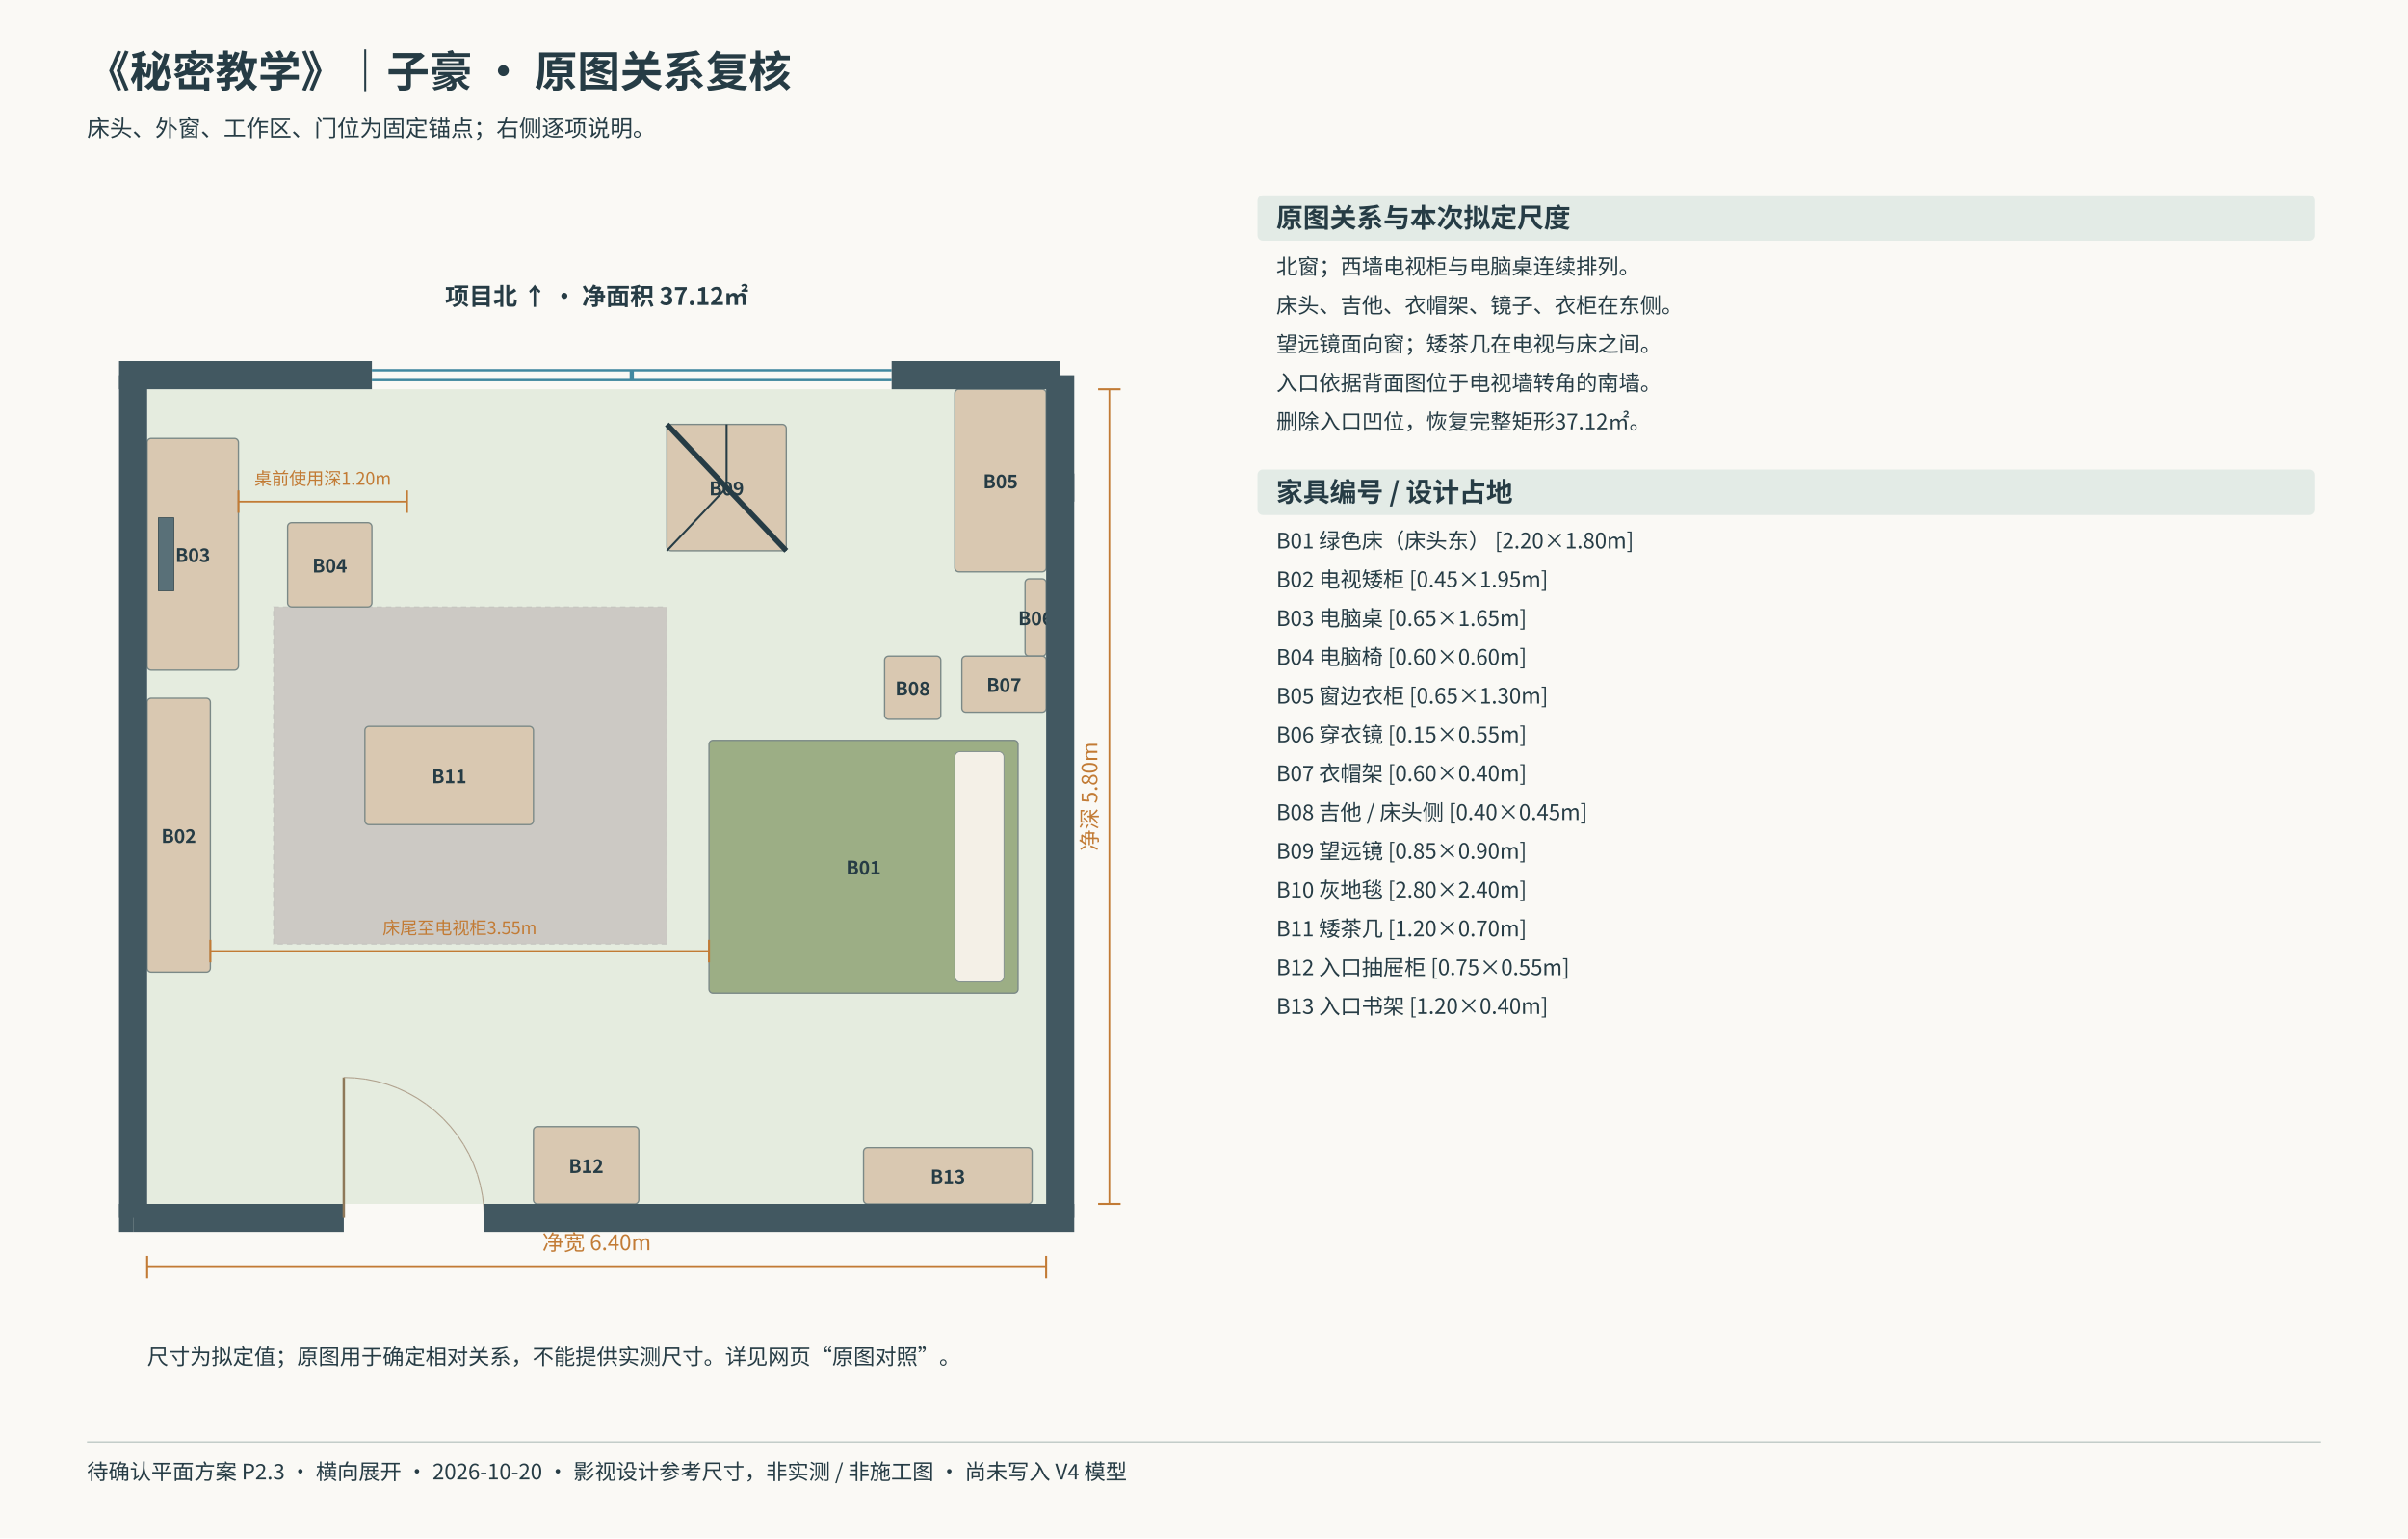
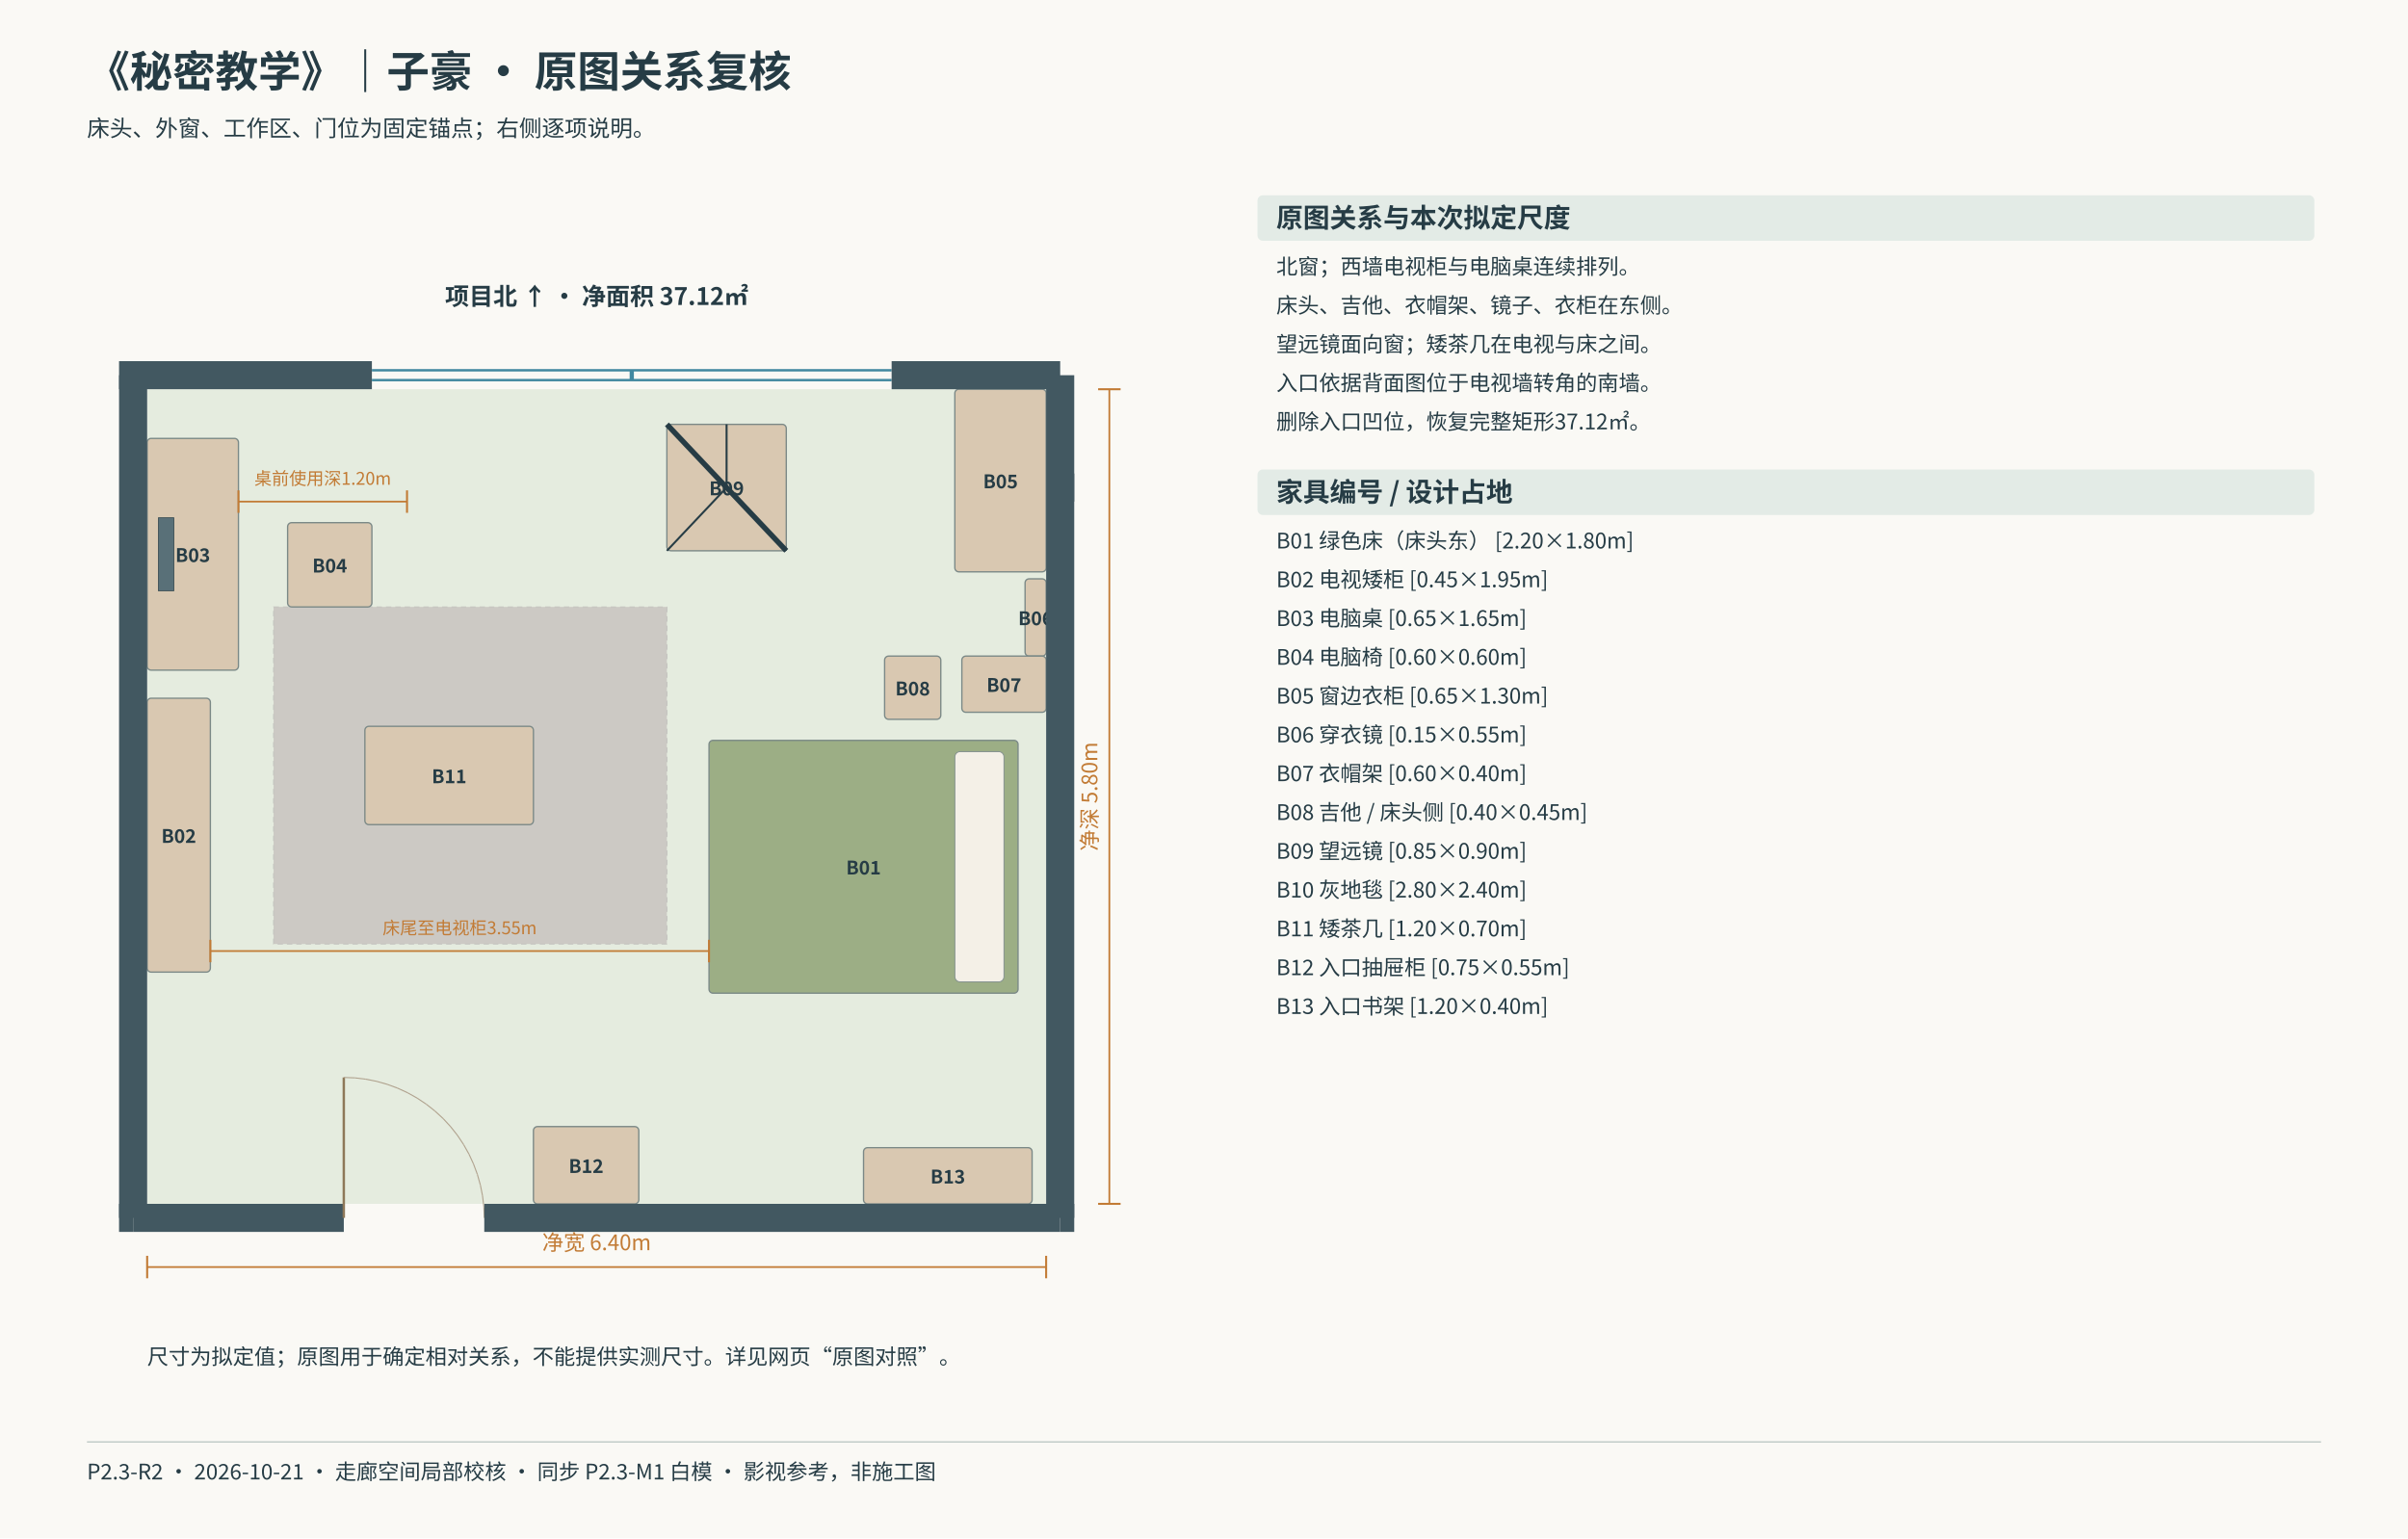
<svg xmlns="http://www.w3.org/2000/svg" width="1800" height="1150" viewBox="0 0 1800 1150">
  <defs>
    <marker id="arr" viewBox="0 0 10 10" refX="8" refY="5" markerWidth="7" markerHeight="7" orient="auto-start-reverse">
      <path d="M0 0L10 5L0 10" fill="#3b887a" />
    </marker>
  </defs>
  <style>text{font-family:"Microsoft YaHei","Noto Sans CJK SC",sans-serif;fill:#263c45} .small{font-size:15px} .num{font-family:Arial,sans-serif}</style>
  <rect width="1800" height="1150" fill="#faf9f5" />
  <text x="65.00" y="65.00" font-size="32" text-anchor="start" font-weight="700">《秘密教学》｜子豪 · 原图关系复核</text>
  <text x="65.00" y="102.00" font-size="17" text-anchor="start" font-weight="400">床头、外窗、工作区、门位为固定锚点；右侧逐项说明。</text>
-   <text x="65.00" y="1106.00" font-size="16" text-anchor="start" font-weight="400">待确认平面方案 P2.3 · 横向展开 · 2026-10-20 · 影视设计参考尺寸，非实测 / 非施工图 · 尚未写入 V4 模型</text>
+   <text x="65.00" y="1106.00" font-size="16" text-anchor="start" font-weight="400">P2.3-R2 · 2026-10-21 · 走廊空间局部校核 · 同步 P2.3-M1 白模 · 影视参考，非施工图</text>
  <path d="M65 1078H1735" stroke="#bec9c5" />
  <rect x="110.00" y="291.00" width="672.00" height="609.00" fill="#e5ecdf" stroke="none" stroke-width="1" rx="0" />
  <defs>
    <clipPath id="clip">
      <rect x="89.0" y="270" width="714" height="651" />
    </clipPath>
  </defs>
  <g clip-path="url(#clip)">
    <rect x="204.50" y="453.75" width="294.00" height="252.00" fill="#ccc9c4" stroke="#c2c1bd" stroke-width="0.7" rx="0" stroke-dasharray="4 3" />
    <text x="351.50" y="585.52" font-size="14" text-anchor="middle" font-weight="700">B10</text>
    <rect x="530.00" y="553.50" width="231.00" height="189.00" fill="#9cae85" stroke="#7b8987" stroke-width="1" rx="3" />
    <rect x="713.75" y="561.90" width="36.75" height="172.20" fill="#f4f0e7" stroke="#82908d" stroke-width="0.7" rx="4" />
    <text x="645.50" y="653.77" font-size="14" text-anchor="middle" font-weight="700">B01</text>
    <rect x="110.00" y="522.00" width="47.25" height="204.75" fill="#d9c8b1" stroke="#7b8987" stroke-width="1" rx="3" />
    <text x="133.62" y="630.15" font-size="14" text-anchor="middle" font-weight="700">B02</text>
    <rect x="110.00" y="327.75" width="68.25" height="173.25" fill="#d9c8b1" stroke="#7b8987" stroke-width="1" rx="3" />
    <rect x="118.40" y="387.08" width="11.55" height="54.60" fill="#597078" stroke="#263c45" stroke-width="0.5" rx="0" />
    <text x="144.12" y="420.15" font-size="14" text-anchor="middle" font-weight="700">B03</text>
    <rect x="215.00" y="390.75" width="63.00" height="63.00" fill="#d9c8b1" stroke="#7b8987" stroke-width="1" rx="3" />
    <text x="246.50" y="428.03" font-size="14" text-anchor="middle" font-weight="700">B04</text>
    <rect x="713.75" y="291.00" width="68.25" height="136.50" fill="#d9c8b1" stroke="#7b8987" stroke-width="1" rx="3" />
    <text x="747.88" y="365.02" font-size="14" text-anchor="middle" font-weight="700">B05</text>
    <rect x="766.25" y="432.75" width="15.75" height="57.75" fill="#d9c8b1" stroke="#7b8987" stroke-width="1" rx="3" />
    <text x="774.12" y="467.40" font-size="14" text-anchor="middle" font-weight="700">B06</text>
    <rect x="719.00" y="490.50" width="63.00" height="42.00" fill="#d9c8b1" stroke="#7b8987" stroke-width="1" rx="3" />
    <text x="750.50" y="517.27" font-size="14" text-anchor="middle" font-weight="700">B07</text>
    <rect x="661.25" y="490.50" width="42.00" height="47.25" fill="#d9c8b1" stroke="#7b8987" stroke-width="1" rx="3" />
    <text x="682.25" y="519.90" font-size="14" text-anchor="middle" font-weight="700">B08</text>
    <rect x="498.50" y="317.25" width="89.25" height="94.50" fill="#d9c8b1" stroke="#7b8987" stroke-width="1" rx="3" />
    <path d="M543.13 364.50L498.50 411.75" fill="none" stroke="#263c45" stroke-width="1.5" />
    <path d="M543.13 364.50L587.75 411.75" fill="none" stroke="#263c45" stroke-width="1.5" />
    <path d="M543.13 364.50L543.13 317.25" fill="none" stroke="#263c45" stroke-width="1.5" />
    <path d="M498.50 317.25L587.75 411.75" fill="none" stroke="#263c45" stroke-width="4" />
    <text x="543.13" y="370.27" font-size="14" text-anchor="middle" font-weight="700">B09</text>
    <rect x="272.75" y="543.00" width="126.00" height="73.50" fill="#d9c8b1" stroke="#7b8987" stroke-width="1" rx="3" />
    <text x="335.75" y="585.53" font-size="14" text-anchor="middle" font-weight="700">B11</text>
    <rect x="398.75" y="842.25" width="78.75" height="57.75" fill="#d9c8b1" stroke="#7b8987" stroke-width="1" rx="3" />
    <text x="438.12" y="876.90" font-size="14" text-anchor="middle" font-weight="700">B12</text>
    <rect x="645.50" y="858.00" width="126.00" height="42.00" fill="#d9c8b1" stroke="#7b8987" stroke-width="1" rx="3" />
    <text x="708.50" y="884.78" font-size="14" text-anchor="middle" font-weight="700">B13</text>
    <path d="M-572.50 280.50L-404.50 280.50" fill="none" stroke="#425861" stroke-width="21.0" />
    <path d="M-404.50 284.17L-47.50 284.17" fill="none" stroke="#4188a0" stroke-width="1.8" />
    <path d="M-404.50 276.82L-47.50 276.82" fill="none" stroke="#4188a0" stroke-width="1.8" />
    <path d="M-227.58 280.50L-224.43 280.50" fill="none" stroke="#4188a0" stroke-width="7" />
    <path d="M-47.50 280.50L278.00 280.50" fill="none" stroke="#425861" stroke-width="21.0" />
    <path d="M278.00 284.17L666.50 284.17" fill="none" stroke="#4188a0" stroke-width="1.8" />
    <path d="M278.00 276.82L666.50 276.82" fill="none" stroke="#4188a0" stroke-width="1.8" />
    <path d="M470.67 280.50L473.83 280.50" fill="none" stroke="#4188a0" stroke-width="7" />
    <path d="M666.50 280.50L792.50 280.50" fill="none" stroke="#425861" stroke-width="21.0" />
    <path d="M792.50 364.50L845.00 364.50" fill="none" stroke="#425861" stroke-width="21.0" />
    <path d="M845.00 368.18L1060.25 368.18" fill="none" stroke="#4188a0" stroke-width="1.8" />
    <path d="M845.00 360.82L1060.25 360.82" fill="none" stroke="#4188a0" stroke-width="1.8" />
    <path d="M951.05 364.50L954.20 364.50" fill="none" stroke="#4188a0" stroke-width="7" />
    <path d="M1060.25 364.50L1091.75 364.50" fill="none" stroke="#425861" stroke-width="21.0" />
    <path d="M1091.75 368.18L1296.50 368.18" fill="none" stroke="#4188a0" stroke-width="1.8" />
    <path d="M1091.75 360.82L1296.50 360.82" fill="none" stroke="#4188a0" stroke-width="1.8" />
    <path d="M1192.55 364.50L1195.70 364.50" fill="none" stroke="#4188a0" stroke-width="7" />
    <path d="M1296.50 364.50L1380.50 364.50" fill="none" stroke="#425861" stroke-width="21.0" />
    <path d="M-572.50 910.50L-530.50 910.50" fill="none" stroke="#425861" stroke-width="21.0" />
    <path d="M-530.50 910.50L-530.50 816.00" fill="none" stroke="#8e7859" stroke-width="1.8" />
    <path d="M-436.00 910.50L-436.29 903.09" fill="none" stroke="#b0a28e" stroke-width="0.8" />
    <path d="M-436.29 903.09L-437.16 895.72" fill="none" stroke="#b0a28e" stroke-width="0.8" />
    <path d="M-437.16 895.72L-438.61 888.44" fill="none" stroke="#b0a28e" stroke-width="0.8" />
    <path d="M-438.61 888.44L-440.63 881.30" fill="none" stroke="#b0a28e" stroke-width="0.8" />
    <path d="M-440.63 881.30L-443.19 874.34" fill="none" stroke="#b0a28e" stroke-width="0.8" />
    <path d="M-443.19 874.34L-446.30 867.60" fill="none" stroke="#b0a28e" stroke-width="0.8" />
    <path d="M-446.30 867.60L-449.93 861.12" fill="none" stroke="#b0a28e" stroke-width="0.8" />
    <path d="M-449.93 861.12L-454.05 854.95" fill="none" stroke="#b0a28e" stroke-width="0.8" />
    <path d="M-454.05 854.95L-458.64 849.13" fill="none" stroke="#b0a28e" stroke-width="0.8" />
    <path d="M-458.64 849.13L-463.68 843.68" fill="none" stroke="#b0a28e" stroke-width="0.8" />
    <path d="M-463.68 843.68L-469.13 838.64" fill="none" stroke="#b0a28e" stroke-width="0.8" />
    <path d="M-469.13 838.64L-474.95 834.05" fill="none" stroke="#b0a28e" stroke-width="0.8" />
    <path d="M-474.95 834.05L-481.12 829.93" fill="none" stroke="#b0a28e" stroke-width="0.8" />
    <path d="M-481.12 829.93L-487.60 826.30" fill="none" stroke="#b0a28e" stroke-width="0.8" />
    <path d="M-487.60 826.30L-494.34 823.19" fill="none" stroke="#b0a28e" stroke-width="0.8" />
    <path d="M-494.34 823.19L-501.30 820.63" fill="none" stroke="#b0a28e" stroke-width="0.8" />
    <path d="M-501.30 820.63L-508.44 818.61" fill="none" stroke="#b0a28e" stroke-width="0.8" />
    <path d="M-508.44 818.61L-515.72 817.16" fill="none" stroke="#b0a28e" stroke-width="0.8" />
    <path d="M-515.72 817.16L-523.09 816.29" fill="none" stroke="#b0a28e" stroke-width="0.8" />
    <path d="M-523.09 816.29L-530.50 816.00" fill="none" stroke="#b0a28e" stroke-width="0.8" />
    <path d="M-436.00 910.50L99.50 910.50" fill="none" stroke="#425861" stroke-width="21.0" />
    <path d="M99.50 910.50L99.50 280.50" fill="none" stroke="#425861" stroke-width="21.0" />
    <path d="M99.50 910.50L257.00 910.50" fill="none" stroke="#425861" stroke-width="21.0" />
    <path d="M257.00 910.50L257.00 805.50" fill="none" stroke="#8e7859" stroke-width="1.8" />
    <path d="M362.00 910.50L361.68 902.26" fill="none" stroke="#b0a28e" stroke-width="0.8" />
    <path d="M361.68 902.26L360.71 894.07" fill="none" stroke="#b0a28e" stroke-width="0.8" />
    <path d="M360.71 894.07L359.10 885.99" fill="none" stroke="#b0a28e" stroke-width="0.8" />
    <path d="M359.10 885.99L356.86 878.05" fill="none" stroke="#b0a28e" stroke-width="0.8" />
    <path d="M356.86 878.05L354.01 870.32" fill="none" stroke="#b0a28e" stroke-width="0.8" />
    <path d="M354.01 870.32L350.56 862.83" fill="none" stroke="#b0a28e" stroke-width="0.8" />
    <path d="M350.56 862.83L346.53 855.64" fill="none" stroke="#b0a28e" stroke-width="0.8" />
    <path d="M346.53 855.64L341.95 848.78" fill="none" stroke="#b0a28e" stroke-width="0.8" />
    <path d="M341.95 848.78L336.84 842.31" fill="none" stroke="#b0a28e" stroke-width="0.8" />
    <path d="M336.84 842.31L331.25 836.25" fill="none" stroke="#b0a28e" stroke-width="0.8" />
    <path d="M331.25 836.25L325.19 830.66" fill="none" stroke="#b0a28e" stroke-width="0.8" />
    <path d="M325.19 830.66L318.72 825.55" fill="none" stroke="#b0a28e" stroke-width="0.8" />
    <path d="M318.72 825.55L311.86 820.97" fill="none" stroke="#b0a28e" stroke-width="0.8" />
    <path d="M311.86 820.97L304.67 816.94" fill="none" stroke="#b0a28e" stroke-width="0.8" />
    <path d="M304.67 816.94L297.18 813.49" fill="none" stroke="#b0a28e" stroke-width="0.8" />
    <path d="M297.18 813.49L289.45 810.64" fill="none" stroke="#b0a28e" stroke-width="0.8" />
    <path d="M289.45 810.64L281.51 808.40" fill="none" stroke="#b0a28e" stroke-width="0.8" />
    <path d="M281.51 808.40L273.43 806.79" fill="none" stroke="#b0a28e" stroke-width="0.8" />
    <path d="M273.43 806.79L265.24 805.82" fill="none" stroke="#b0a28e" stroke-width="0.8" />
    <path d="M265.24 805.82L257.00 805.50" fill="none" stroke="#b0a28e" stroke-width="0.8" />
    <path d="M362.00 910.50L792.50 910.50" fill="none" stroke="#425861" stroke-width="21.0" />
    <path d="M792.50 910.50L792.50 280.50" fill="none" stroke="#425861" stroke-width="21.0" />
    <path d="M792.50 910.50L813.50 910.50" fill="none" stroke="#425861" stroke-width="21.0" />
    <path d="M813.50 910.50L813.50 816.00" fill="none" stroke="#8e7859" stroke-width="1.8" />
    <path d="M908.00 910.50L907.71 903.09" fill="none" stroke="#b0a28e" stroke-width="0.8" />
    <path d="M907.71 903.09L906.84 895.72" fill="none" stroke="#b0a28e" stroke-width="0.8" />
    <path d="M906.84 895.72L905.39 888.44" fill="none" stroke="#b0a28e" stroke-width="0.8" />
    <path d="M905.39 888.44L903.37 881.30" fill="none" stroke="#b0a28e" stroke-width="0.8" />
    <path d="M903.37 881.30L900.81 874.34" fill="none" stroke="#b0a28e" stroke-width="0.8" />
    <path d="M900.81 874.34L897.70 867.60" fill="none" stroke="#b0a28e" stroke-width="0.8" />
    <path d="M897.70 867.60L894.07 861.12" fill="none" stroke="#b0a28e" stroke-width="0.8" />
    <path d="M894.07 861.12L889.95 854.95" fill="none" stroke="#b0a28e" stroke-width="0.8" />
    <path d="M889.95 854.95L885.36 849.13" fill="none" stroke="#b0a28e" stroke-width="0.8" />
    <path d="M885.36 849.13L880.32 843.68" fill="none" stroke="#b0a28e" stroke-width="0.8" />
    <path d="M880.32 843.68L874.87 838.64" fill="none" stroke="#b0a28e" stroke-width="0.8" />
    <path d="M874.87 838.64L869.05 834.05" fill="none" stroke="#b0a28e" stroke-width="0.8" />
    <path d="M869.05 834.05L862.88 829.93" fill="none" stroke="#b0a28e" stroke-width="0.8" />
    <path d="M862.88 829.93L856.40 826.30" fill="none" stroke="#b0a28e" stroke-width="0.8" />
    <path d="M856.40 826.30L849.66 823.19" fill="none" stroke="#b0a28e" stroke-width="0.8" />
    <path d="M849.66 823.19L842.70 820.63" fill="none" stroke="#b0a28e" stroke-width="0.8" />
    <path d="M842.70 820.63L835.56 818.61" fill="none" stroke="#b0a28e" stroke-width="0.8" />
    <path d="M835.56 818.61L828.28 817.16" fill="none" stroke="#b0a28e" stroke-width="0.8" />
    <path d="M828.28 817.16L820.91 816.29" fill="none" stroke="#b0a28e" stroke-width="0.8" />
    <path d="M820.91 816.29L813.50 816.00" fill="none" stroke="#b0a28e" stroke-width="0.8" />
    <path d="M908.00 910.50L1380.50 910.50" fill="none" stroke="#425861" stroke-width="21.0" />
  </g>
  <path d="M157.25 711.00L530.00 711.00" fill="none" stroke="#c27b35" stroke-width="1.3" />
  <path d="M157.25 719.40L157.25 702.60" fill="none" stroke="#c27b35" stroke-width="1.5" />
  <path d="M530.00 719.40L530.00 702.60" fill="none" stroke="#c27b35" stroke-width="1.5" />
  <text x="343.62" y="698.40" font-size="13" text-anchor="middle" font-weight="400" style="fill:#c27b35">床尾至电视柜3.55m</text>
  <path d="M178.25 375.00L304.25 375.00" fill="none" stroke="#c27b35" stroke-width="1.3" />
  <path d="M178.25 383.40L178.25 366.60" fill="none" stroke="#c27b35" stroke-width="1.5" />
  <path d="M304.25 383.40L304.25 366.60" fill="none" stroke="#c27b35" stroke-width="1.5" />
  <text x="241.25" y="362.40" font-size="13" text-anchor="middle" font-weight="400" style="fill:#c27b35">桌前使用深1.20m</text>
  <path d="M110.00 947.25L782.00 947.25" fill="none" stroke="#c27b35" stroke-width="1.3" />
  <path d="M110.00 955.65L110.00 938.85" fill="none" stroke="#c27b35" stroke-width="1.5" />
  <path d="M782.00 955.65L782.00 938.85" fill="none" stroke="#c27b35" stroke-width="1.5" />
  <text x="446.00" y="934.65" font-size="16" text-anchor="middle" font-weight="400" style="fill:#c27b35">净宽 6.40m</text>
  <path d="M829.25 900.00L829.25 291.00" fill="none" stroke="#c27b35" stroke-width="1.3" />
  <path d="M837.65 900.00L820.85 900.00" fill="none" stroke="#c27b35" stroke-width="1.5" />
  <path d="M837.65 291.00L820.85 291.00" fill="none" stroke="#c27b35" stroke-width="1.5" />
  <text x="820.25" y="595.50" font-size="16" text-anchor="middle" transform="rotate(-90 820.25 595.50)" style="fill:#c27b35">净深 5.80m</text>
  <text x="446.00" y="228.00" font-size="18" text-anchor="middle" font-weight="700">项目北 ↑ · 净面积 37.12㎡</text>
  <rect x="940" y="146" width="790" height="34" fill="#e3ebe6" rx="4" />
  <text x="954.00" y="170.00" font-size="20" text-anchor="start" font-weight="700">原图关系与本次拟定尺度</text>
  <text x="954.00" y="205.00" font-size="16" text-anchor="start" font-weight="400">北窗；西墙电视柜与电脑桌连续排列。</text>
  <text x="954.00" y="234.00" font-size="16" text-anchor="start" font-weight="400">床头、吉他、衣帽架、镜子、衣柜在东侧。</text>
  <text x="954.00" y="263.00" font-size="16" text-anchor="start" font-weight="400">望远镜面向窗；矮茶几在电视与床之间。</text>
  <text x="954.00" y="292.00" font-size="16" text-anchor="start" font-weight="400">入口依据背面图位于电视墙转角的南墙。</text>
  <text x="954.00" y="321.00" font-size="16" text-anchor="start" font-weight="400">删除入口凹位，恢复完整矩形37.12㎡。</text>
  <rect x="940" y="351" width="790" height="34" fill="#e3ebe6" rx="4" />
  <text x="954.00" y="375.00" font-size="20" text-anchor="start" font-weight="700">家具编号 / 设计占地</text>
  <text x="954.00" y="410.00" font-size="16" text-anchor="start" font-weight="400">B01  绿色床（床头东）  [2.20×1.80m]</text>
  <text x="954.00" y="439.00" font-size="16" text-anchor="start" font-weight="400">B02  电视矮柜  [0.45×1.95m]</text>
  <text x="954.00" y="468.00" font-size="16" text-anchor="start" font-weight="400">B03  电脑桌  [0.65×1.65m]</text>
  <text x="954.00" y="497.00" font-size="16" text-anchor="start" font-weight="400">B04  电脑椅  [0.60×0.60m]</text>
  <text x="954.00" y="526.00" font-size="16" text-anchor="start" font-weight="400">B05  窗边衣柜  [0.65×1.30m]</text>
  <text x="954.00" y="555.00" font-size="16" text-anchor="start" font-weight="400">B06  穿衣镜  [0.15×0.55m]</text>
  <text x="954.00" y="584.00" font-size="16" text-anchor="start" font-weight="400">B07  衣帽架  [0.60×0.40m]</text>
  <text x="954.00" y="613.00" font-size="16" text-anchor="start" font-weight="400">B08  吉他 / 床头侧  [0.40×0.45m]</text>
  <text x="954.00" y="642.00" font-size="16" text-anchor="start" font-weight="400">B09  望远镜  [0.85×0.90m]</text>
  <text x="954.00" y="671.00" font-size="16" text-anchor="start" font-weight="400">B10  灰地毯  [2.80×2.40m]</text>
  <text x="954.00" y="700.00" font-size="16" text-anchor="start" font-weight="400">B11  矮茶几  [1.20×0.70m]</text>
  <text x="954.00" y="729.00" font-size="16" text-anchor="start" font-weight="400">B12  入口抽屉柜  [0.75×0.55m]</text>
  <text x="954.00" y="758.00" font-size="16" text-anchor="start" font-weight="400">B13  入口书架  [1.20×0.40m]</text>
  <text x="110.00" y="1020.00" font-size="16" text-anchor="start" font-weight="400">尺寸为拟定值；原图用于确定相对关系，不能提供实测尺寸。详见网页“原图对照”。</text>
</svg>
